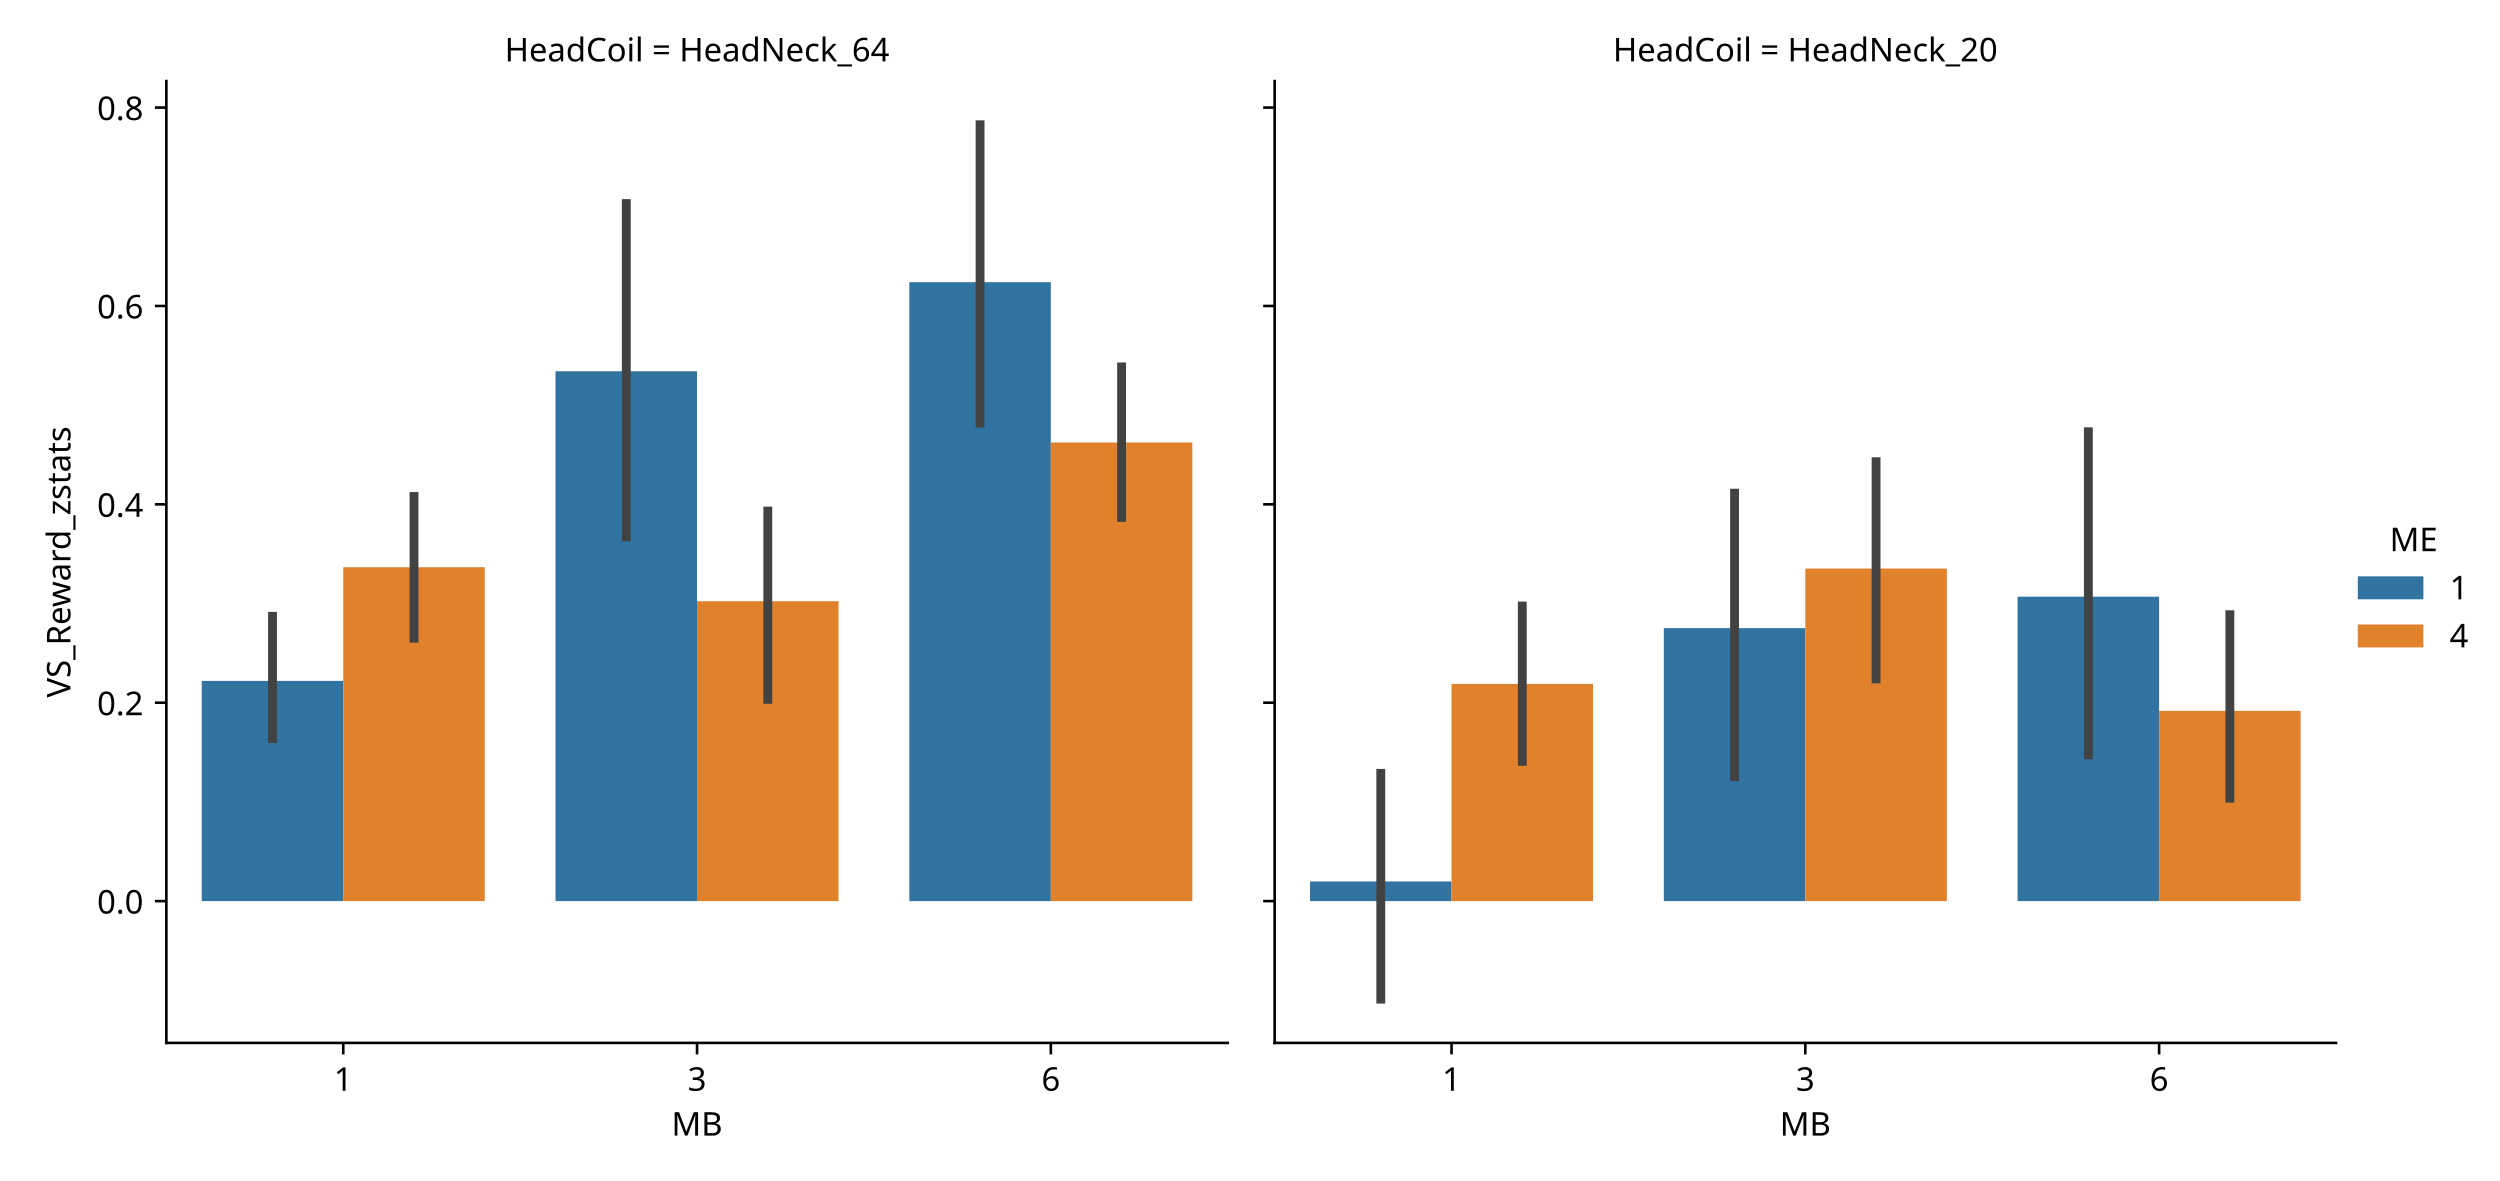
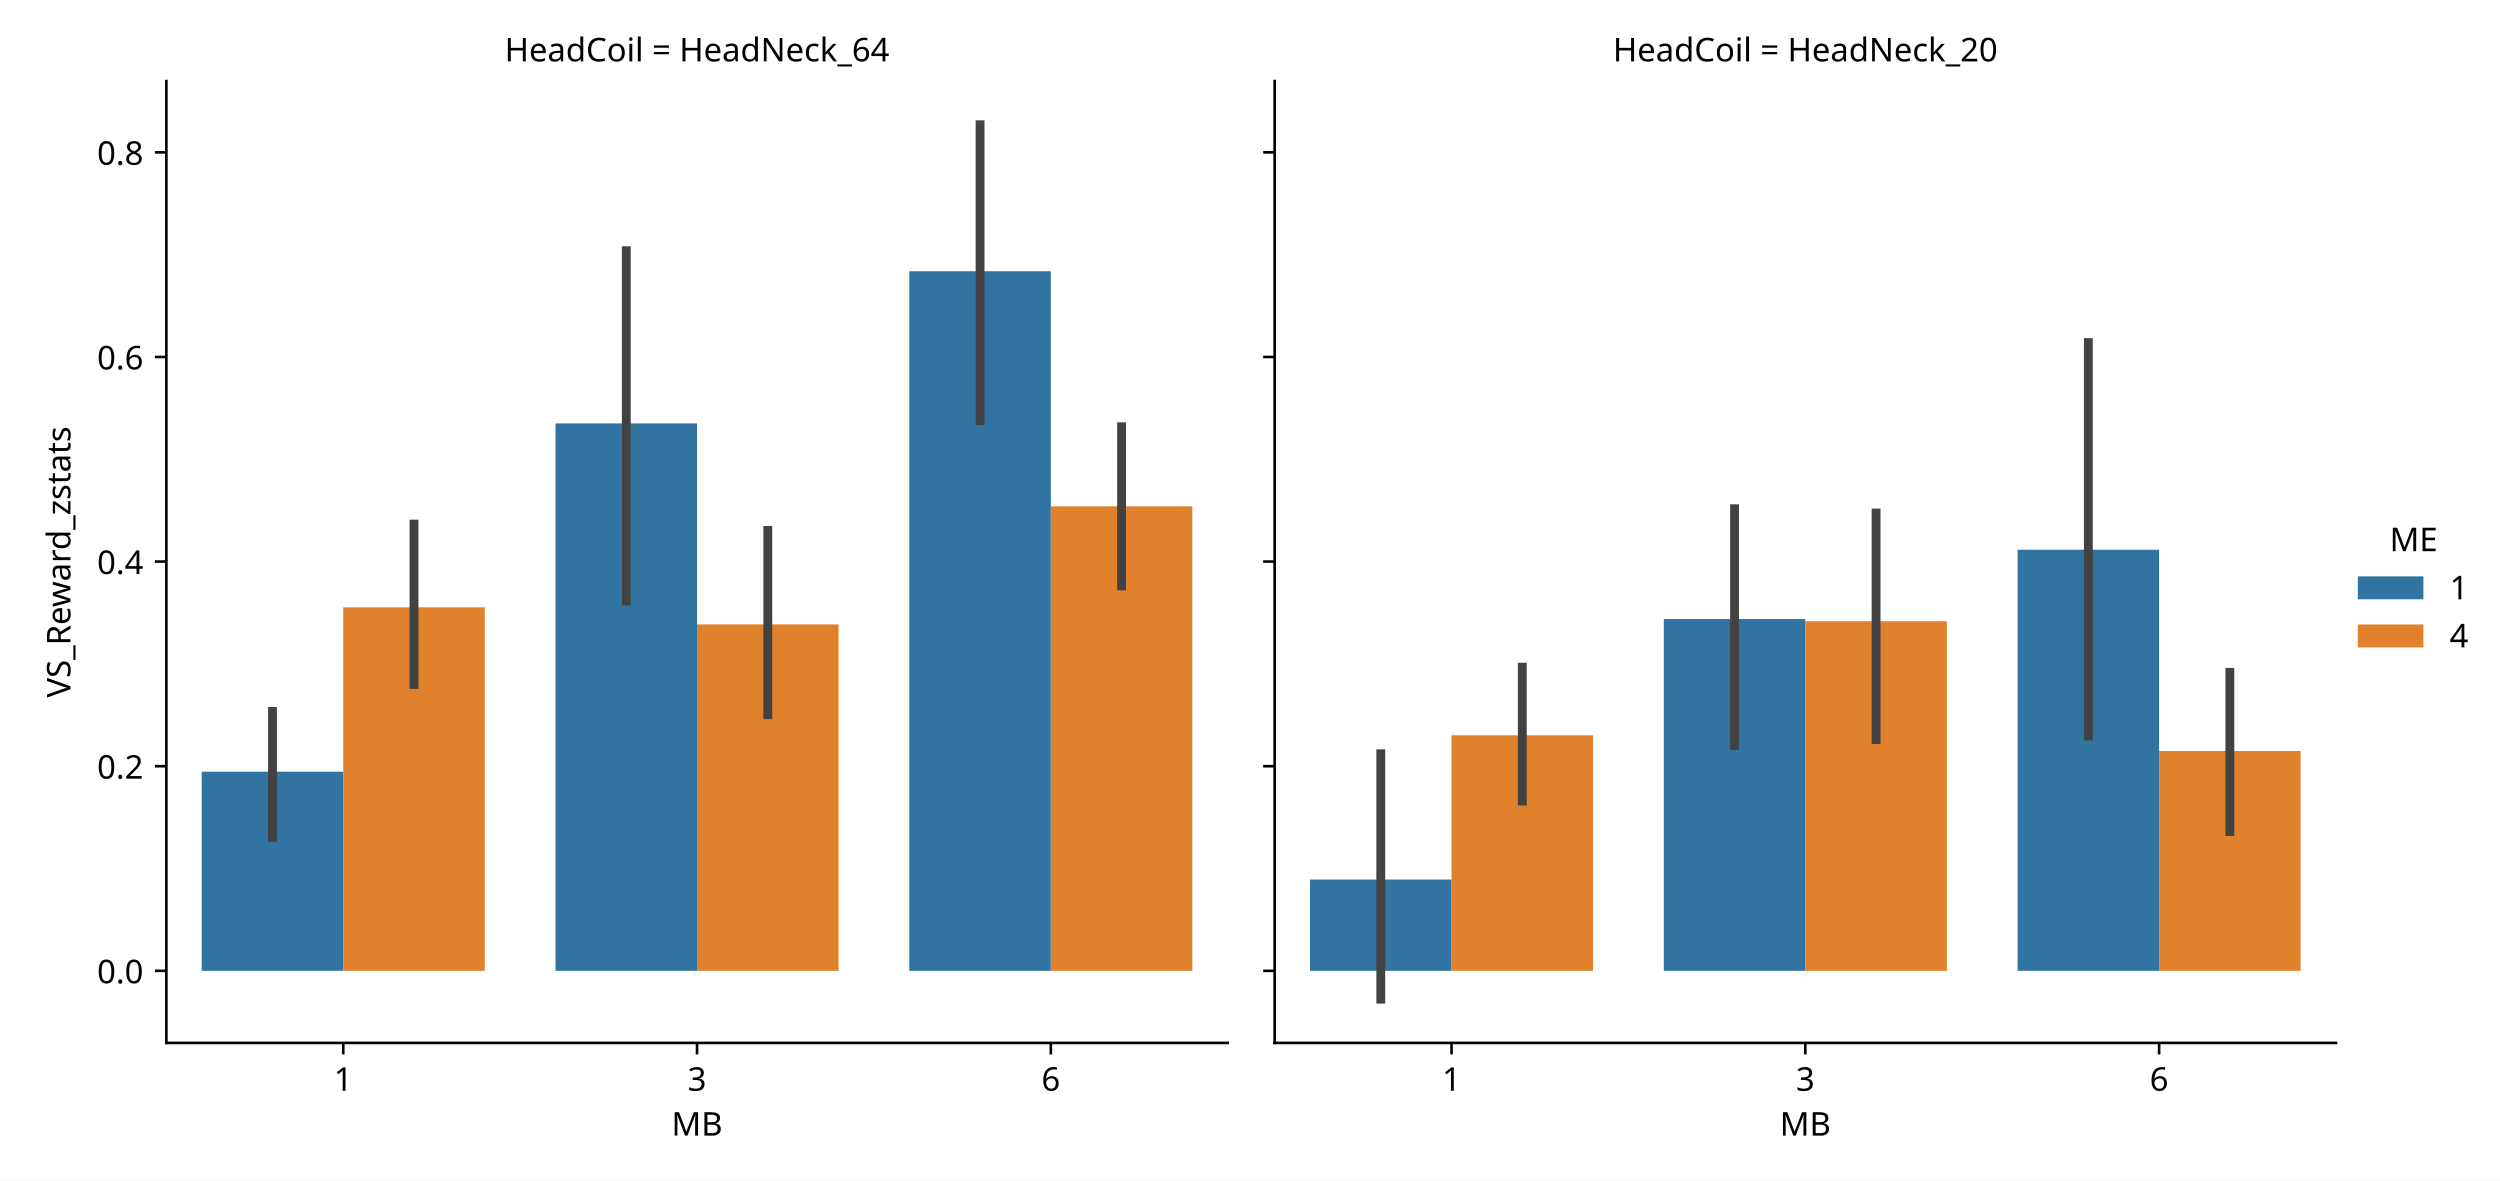
<svg xmlns="http://www.w3.org/2000/svg" xmlns:xlink="http://www.w3.org/1999/xlink" width="762.39pt" height="360pt" viewBox="0 0 762.39 360" version="1.1">
  <defs>
    <style type="text/css">*{stroke-linejoin: round; stroke-linecap: butt}</style>
  </defs>
  <g id="figure_1">
    <g id="patch_1">
      <path d="M 0 360  L 762.39 360  L 762.39 0  L 0 0  z " style="fill: #ffffff" />
    </g>
    <g id="axes_1">
      <g id="patch_2">
        <path d="M 50.732 318.04  L 374.4 318.04  L 374.4 24.72  L 50.732 24.72  z " style="fill: #ffffff" />
      </g>
      <g id="patch_3">
-         <path d="M 61.521 274.795  L 104.677 274.795  L 104.677 207.643  L 61.521 207.643  z " clip-path="url(#p5fa36b865a)" style="fill: #3274a1" />
+         <path d="M 61.521 296.058  L 104.677 296.058  L 104.677 235.331  L 61.521 235.331  z " clip-path="url(#p9e8b27bffc)" style="fill: #3274a1" />
      </g>
      <g id="patch_4">
-         <path d="M 169.41 274.795  L 212.566 274.795  L 212.566 113.218  L 169.41 113.218  z " clip-path="url(#p5fa36b865a)" style="fill: #3274a1" />
+         <path d="M 169.41 296.058  L 212.566 296.058  L 212.566 129.123  L 169.41 129.123  z " clip-path="url(#p9e8b27bffc)" style="fill: #3274a1" />
      </g>
      <g id="patch_5">
-         <path d="M 277.3 274.795  L 320.456 274.795  L 320.456 86.053  L 277.3 86.053  z " clip-path="url(#p5fa36b865a)" style="fill: #3274a1" />
+         <path d="M 277.3 296.058  L 320.456 296.058  L 320.456 82.713  L 277.3 82.713  z " clip-path="url(#p9e8b27bffc)" style="fill: #3274a1" />
      </g>
      <g id="patch_6">
-         <path d="M 104.677 274.795  L 147.832 274.795  L 147.832 172.982  L 104.677 172.982  z " clip-path="url(#p5fa36b865a)" style="fill: #e1812c" />
+         <path d="M 104.677 296.058  L 147.832 296.058  L 147.832 185.205  L 104.677 185.205  z " clip-path="url(#p9e8b27bffc)" style="fill: #e1812c" />
      </g>
      <g id="patch_7">
-         <path d="M 212.566 274.795  L 255.722 274.795  L 255.722 183.346  L 212.566 183.346  z " clip-path="url(#p5fa36b865a)" style="fill: #e1812c" />
+         <path d="M 212.566 296.058  L 255.722 296.058  L 255.722 190.408  L 212.566 190.408  z " clip-path="url(#p9e8b27bffc)" style="fill: #e1812c" />
      </g>
      <g id="patch_8">
-         <path d="M 320.456 274.795  L 363.611 274.795  L 363.611 134.926  L 320.456 134.926  z " clip-path="url(#p5fa36b865a)" style="fill: #e1812c" />
+         <path d="M 320.456 296.058  L 363.611 296.058  L 363.611 154.415  L 320.456 154.415  z " clip-path="url(#p9e8b27bffc)" style="fill: #e1812c" />
      </g>
      <g id="matplotlib.axis_1">
        <g id="xtick_1">
          <g id="line2d_1">
            <defs>
-               <path id="m5d13dd0cfd" d="M 0 0  L 0 3.5  " style="stroke: #000000; stroke-width: 0.8" />
+               <path id="mab65dc0c04" d="M 0 0  L 0 3.5  " style="stroke: #000000; stroke-width: 0.8" />
            </defs>
            <g>
-               <use xlink:href="#m5d13dd0cfd" x="104.677" y="318.04" style="stroke: #000000; stroke-width: 0.8" />
+               <use xlink:href="#mab65dc0c04" x="104.677" y="318.04" style="stroke: #000000; stroke-width: 0.8" />
            </g>
          </g>
          <g id="text_1">
            <text style="font: 10px 'sans-serif'; text-anchor: middle" x="104.677" y="332.638" transform="rotate(-0, 104.6767, 332.6384)">1</text>
          </g>
        </g>
        <g id="xtick_2">
          <g id="line2d_2">
            <g>
-               <use xlink:href="#m5d13dd0cfd" x="212.566" y="318.04" style="stroke: #000000; stroke-width: 0.8" />
+               <use xlink:href="#mab65dc0c04" x="212.566" y="318.04" style="stroke: #000000; stroke-width: 0.8" />
            </g>
          </g>
          <g id="text_2">
            <text style="font: 10px 'sans-serif'; text-anchor: middle" x="212.566" y="332.638" transform="rotate(-0, 212.5661, 332.6384)">3</text>
          </g>
        </g>
        <g id="xtick_3">
          <g id="line2d_3">
            <g>
-               <use xlink:href="#m5d13dd0cfd" x="320.456" y="318.04" style="stroke: #000000; stroke-width: 0.8" />
+               <use xlink:href="#mab65dc0c04" x="320.456" y="318.04" style="stroke: #000000; stroke-width: 0.8" />
            </g>
          </g>
          <g id="text_3">
            <text style="font: 10px 'sans-serif'; text-anchor: middle" x="320.456" y="332.638" transform="rotate(-0, 320.4555, 332.6384)">6</text>
          </g>
        </g>
        <g id="text_4">
          <text style="font: 10px 'sans-serif'; text-anchor: middle" x="212.566" y="346.317" transform="rotate(-0, 212.5661, 346.3166)">MB</text>
        </g>
      </g>
      <g id="matplotlib.axis_2">
        <g id="ytick_1">
          <g id="line2d_4">
            <defs>
-               <path id="ma6e99e1e1c" d="M 0 0  L -3.5 0  " style="stroke: #000000; stroke-width: 0.8" />
+               <path id="md9b1672a9b" d="M 0 0  L -3.5 0  " style="stroke: #000000; stroke-width: 0.8" />
            </defs>
            <g>
-               <use xlink:href="#ma6e99e1e1c" x="50.732" y="274.795" style="stroke: #000000; stroke-width: 0.8" />
+               <use xlink:href="#md9b1672a9b" x="50.732" y="296.058" style="stroke: #000000; stroke-width: 0.8" />
            </g>
          </g>
          <g id="text_5">
-             <text style="font: 10px 'sans-serif'; text-anchor: end" x="43.732" y="278.594" transform="rotate(-0, 43.73203, 278.5939)">0.0</text>
+             <text style="font: 10px 'sans-serif'; text-anchor: end" x="43.732" y="299.857" transform="rotate(-0, 43.73203, 299.857)">0.0</text>
          </g>
        </g>
        <g id="ytick_2">
          <g id="line2d_5">
            <g>
-               <use xlink:href="#ma6e99e1e1c" x="50.732" y="214.298" style="stroke: #000000; stroke-width: 0.8" />
+               <use xlink:href="#md9b1672a9b" x="50.732" y="233.658" style="stroke: #000000; stroke-width: 0.8" />
            </g>
          </g>
          <g id="text_6">
-             <text style="font: 10px 'sans-serif'; text-anchor: end" x="43.732" y="218.098" transform="rotate(-0, 43.73203, 218.0975)">0.2</text>
+             <text style="font: 10px 'sans-serif'; text-anchor: end" x="43.732" y="237.457" transform="rotate(-0, 43.73203, 237.4569)">0.2</text>
          </g>
        </g>
        <g id="ytick_3">
          <g id="line2d_6">
            <g>
-               <use xlink:href="#ma6e99e1e1c" x="50.732" y="153.802" style="stroke: #000000; stroke-width: 0.8" />
+               <use xlink:href="#md9b1672a9b" x="50.732" y="171.258" style="stroke: #000000; stroke-width: 0.8" />
            </g>
          </g>
          <g id="text_7">
-             <text style="font: 10px 'sans-serif'; text-anchor: end" x="43.732" y="157.601" transform="rotate(-0, 43.73203, 157.6012)">0.4</text>
+             <text style="font: 10px 'sans-serif'; text-anchor: end" x="43.732" y="175.057" transform="rotate(-0, 43.73203, 175.0568)">0.4</text>
          </g>
        </g>
        <g id="ytick_4">
          <g id="line2d_7">
            <g>
-               <use xlink:href="#ma6e99e1e1c" x="50.732" y="93.306" style="stroke: #000000; stroke-width: 0.8" />
+               <use xlink:href="#md9b1672a9b" x="50.732" y="108.858" style="stroke: #000000; stroke-width: 0.8" />
            </g>
          </g>
          <g id="text_8">
-             <text style="font: 10px 'sans-serif'; text-anchor: end" x="43.732" y="97.105" transform="rotate(-0, 43.73203, 97.10486)">0.6</text>
+             <text style="font: 10px 'sans-serif'; text-anchor: end" x="43.732" y="112.657" transform="rotate(-0, 43.73203, 112.6567)">0.6</text>
          </g>
        </g>
        <g id="ytick_5">
          <g id="line2d_8">
            <g>
-               <use xlink:href="#ma6e99e1e1c" x="50.732" y="32.809" style="stroke: #000000; stroke-width: 0.8" />
+               <use xlink:href="#md9b1672a9b" x="50.732" y="46.457" style="stroke: #000000; stroke-width: 0.8" />
            </g>
          </g>
          <g id="text_9">
-             <text style="font: 10px 'sans-serif'; text-anchor: end" x="43.732" y="36.609" transform="rotate(-0, 43.73203, 36.60852)">0.8</text>
+             <text style="font: 10px 'sans-serif'; text-anchor: end" x="43.732" y="50.257" transform="rotate(-0, 43.73203, 50.25666)">0.8</text>
          </g>
        </g>
        <g id="text_10">
          <text style="font: 10px 'sans-serif'; text-anchor: middle" x="21.471" y="171.38" transform="rotate(-90, 21.47109, 171.38)">VS_Reward_zstats</text>
        </g>
      </g>
      <g id="line2d_9">
-         <path d="M 83.099 225.26  L 83.099 187.936  " clip-path="url(#p5fa36b865a)" style="fill: none; stroke: #424242; stroke-width: 2.7; stroke-linecap: square" />
+         <path d="M 83.099 255.352  L 83.099 216.948  " clip-path="url(#p9e8b27bffc)" style="fill: none; stroke: #424242; stroke-width: 2.7; stroke-linecap: square" />
      </g>
      <g id="line2d_10">
-         <path d="M 190.988 163.711  L 190.988 62.086  " clip-path="url(#p5fa36b865a)" style="fill: none; stroke: #424242; stroke-width: 2.7; stroke-linecap: square" />
+         <path d="M 190.988 183.248  L 190.988 76.442  " clip-path="url(#p9e8b27bffc)" style="fill: none; stroke: #424242; stroke-width: 2.7; stroke-linecap: square" />
      </g>
      <g id="line2d_11">
-         <path d="M 298.878 129.029  L 298.878 38.053  " clip-path="url(#p5fa36b865a)" style="fill: none; stroke: #424242; stroke-width: 2.7; stroke-linecap: square" />
+         <path d="M 298.878 128.258  L 298.878 38.053  " clip-path="url(#p9e8b27bffc)" style="fill: none; stroke: #424242; stroke-width: 2.7; stroke-linecap: square" />
      </g>
      <g id="line2d_12">
-         <path d="M 126.255 194.619  L 126.255 151.414  " clip-path="url(#p5fa36b865a)" style="fill: none; stroke: #424242; stroke-width: 2.7; stroke-linecap: square" />
+         <path d="M 126.255 208.717  L 126.255 159.834  " clip-path="url(#p9e8b27bffc)" style="fill: none; stroke: #424242; stroke-width: 2.7; stroke-linecap: square" />
      </g>
      <g id="line2d_13">
-         <path d="M 234.144 213.258  L 234.144 155.863  " clip-path="url(#p5fa36b865a)" style="fill: none; stroke: #424242; stroke-width: 2.7; stroke-linecap: square" />
+         <path d="M 234.144 217.955  L 234.144 161.762  " clip-path="url(#p9e8b27bffc)" style="fill: none; stroke: #424242; stroke-width: 2.7; stroke-linecap: square" />
      </g>
      <g id="line2d_14">
-         <path d="M 342.033 157.792  L 342.033 111.892  " clip-path="url(#p5fa36b865a)" style="fill: none; stroke: #424242; stroke-width: 2.7; stroke-linecap: square" />
+         <path d="M 342.033 178.669  L 342.033 130.15  " clip-path="url(#p9e8b27bffc)" style="fill: none; stroke: #424242; stroke-width: 2.7; stroke-linecap: square" />
      </g>
      <g id="patch_9">
        <path d="M 50.732 318.04  L 50.732 24.72  " style="fill: none; stroke: #000000; stroke-width: 0.8; stroke-linejoin: miter; stroke-linecap: square" />
      </g>
      <g id="patch_10">
        <path d="M 50.732 318.04  L 374.4 318.04  " style="fill: none; stroke: #000000; stroke-width: 0.8; stroke-linejoin: miter; stroke-linecap: square" />
      </g>
      <g id="text_11">
        <text style="font: 10px 'sans-serif'; text-anchor: middle" x="212.566" y="18.72" transform="rotate(-0, 212.5661, 18.72)">HeadCoil = HeadNeck_64</text>
      </g>
    </g>
    <g id="axes_2">
      <g id="patch_11">
        <path d="M 388.708 318.04  L 712.376 318.04  L 712.376 24.72  L 388.708 24.72  z " style="fill: #ffffff" />
      </g>
      <g id="patch_12">
-         <path d="M 399.497 274.795  L 442.653 274.795  L 442.653 268.804  L 399.497 268.804  z " clip-path="url(#p23c2118338)" style="fill: #3274a1" />
+         <path d="M 399.497 296.058  L 442.653 296.058  L 442.653 268.217  L 399.497 268.217  z " clip-path="url(#p2e0e93d3e3)" style="fill: #3274a1" />
      </g>
      <g id="patch_13">
-         <path d="M 507.386 274.795  L 550.542 274.795  L 550.542 191.548  L 507.386 191.548  z " clip-path="url(#p23c2118338)" style="fill: #3274a1" />
+         <path d="M 507.386 296.058  L 550.542 296.058  L 550.542 188.776  L 507.386 188.776  z " clip-path="url(#p2e0e93d3e3)" style="fill: #3274a1" />
      </g>
      <g id="patch_14">
-         <path d="M 615.276 274.795  L 658.431 274.795  L 658.431 181.957  L 615.276 181.957  z " clip-path="url(#p23c2118338)" style="fill: #3274a1" />
+         <path d="M 615.276 296.058  L 658.431 296.058  L 658.431 167.648  L 615.276 167.648  z " clip-path="url(#p2e0e93d3e3)" style="fill: #3274a1" />
      </g>
      <g id="patch_15">
-         <path d="M 442.653 274.795  L 485.808 274.795  L 485.808 208.568  L 442.653 208.568  z " clip-path="url(#p23c2118338)" style="fill: #e1812c" />
+         <path d="M 442.653 296.058  L 485.808 296.058  L 485.808 224.227  L 442.653 224.227  z " clip-path="url(#p2e0e93d3e3)" style="fill: #e1812c" />
      </g>
      <g id="patch_16">
-         <path d="M 550.542 274.795  L 593.698 274.795  L 593.698 173.377  L 550.542 173.377  z " clip-path="url(#p23c2118338)" style="fill: #e1812c" />
+         <path d="M 550.542 296.058  L 593.698 296.058  L 593.698 189.442  L 550.542 189.442  z " clip-path="url(#p2e0e93d3e3)" style="fill: #e1812c" />
      </g>
      <g id="patch_17">
-         <path d="M 658.431 274.795  L 701.587 274.795  L 701.587 216.783  L 658.431 216.783  z " clip-path="url(#p23c2118338)" style="fill: #e1812c" />
+         <path d="M 658.431 296.058  L 701.587 296.058  L 701.587 229.027  L 658.431 229.027  z " clip-path="url(#p2e0e93d3e3)" style="fill: #e1812c" />
      </g>
      <g id="matplotlib.axis_3">
        <g id="xtick_4">
          <g id="line2d_15">
            <g>
-               <use xlink:href="#m5d13dd0cfd" x="442.653" y="318.04" style="stroke: #000000; stroke-width: 0.8" />
+               <use xlink:href="#mab65dc0c04" x="442.653" y="318.04" style="stroke: #000000; stroke-width: 0.8" />
            </g>
          </g>
          <g id="text_12">
            <text style="font: 10px 'sans-serif'; text-anchor: middle" x="442.653" y="332.638" transform="rotate(-0, 442.6526, 332.6384)">1</text>
          </g>
        </g>
        <g id="xtick_5">
          <g id="line2d_16">
            <g>
-               <use xlink:href="#m5d13dd0cfd" x="550.542" y="318.04" style="stroke: #000000; stroke-width: 0.8" />
+               <use xlink:href="#mab65dc0c04" x="550.542" y="318.04" style="stroke: #000000; stroke-width: 0.8" />
            </g>
          </g>
          <g id="text_13">
            <text style="font: 10px 'sans-serif'; text-anchor: middle" x="550.542" y="332.638" transform="rotate(-0, 550.542, 332.6384)">3</text>
          </g>
        </g>
        <g id="xtick_6">
          <g id="line2d_17">
            <g>
-               <use xlink:href="#m5d13dd0cfd" x="658.431" y="318.04" style="stroke: #000000; stroke-width: 0.8" />
+               <use xlink:href="#mab65dc0c04" x="658.431" y="318.04" style="stroke: #000000; stroke-width: 0.8" />
            </g>
          </g>
          <g id="text_14">
            <text style="font: 10px 'sans-serif'; text-anchor: middle" x="658.431" y="332.638" transform="rotate(-0, 658.4314, 332.6384)">6</text>
          </g>
        </g>
        <g id="text_15">
          <text style="font: 10px 'sans-serif'; text-anchor: middle" x="550.542" y="346.317" transform="rotate(-0, 550.542, 346.3166)">MB</text>
        </g>
      </g>
      <g id="matplotlib.axis_4">
        <g id="ytick_6">
          <g id="line2d_18">
            <g>
-               <use xlink:href="#ma6e99e1e1c" x="388.708" y="274.795" style="stroke: #000000; stroke-width: 0.8" />
+               <use xlink:href="#md9b1672a9b" x="388.708" y="296.058" style="stroke: #000000; stroke-width: 0.8" />
            </g>
          </g>
        </g>
        <g id="ytick_7">
          <g id="line2d_19">
            <g>
-               <use xlink:href="#ma6e99e1e1c" x="388.708" y="214.298" style="stroke: #000000; stroke-width: 0.8" />
+               <use xlink:href="#md9b1672a9b" x="388.708" y="233.658" style="stroke: #000000; stroke-width: 0.8" />
            </g>
          </g>
        </g>
        <g id="ytick_8">
          <g id="line2d_20">
            <g>
-               <use xlink:href="#ma6e99e1e1c" x="388.708" y="153.802" style="stroke: #000000; stroke-width: 0.8" />
+               <use xlink:href="#md9b1672a9b" x="388.708" y="171.258" style="stroke: #000000; stroke-width: 0.8" />
            </g>
          </g>
        </g>
        <g id="ytick_9">
          <g id="line2d_21">
            <g>
-               <use xlink:href="#ma6e99e1e1c" x="388.708" y="93.306" style="stroke: #000000; stroke-width: 0.8" />
+               <use xlink:href="#md9b1672a9b" x="388.708" y="108.858" style="stroke: #000000; stroke-width: 0.8" />
            </g>
          </g>
        </g>
        <g id="ytick_10">
          <g id="line2d_22">
            <g>
-               <use xlink:href="#ma6e99e1e1c" x="388.708" y="32.809" style="stroke: #000000; stroke-width: 0.8" />
+               <use xlink:href="#md9b1672a9b" x="388.708" y="46.457" style="stroke: #000000; stroke-width: 0.8" />
            </g>
          </g>
        </g>
      </g>
      <g id="line2d_23">
-         <path d="M 421.075 304.707  L 421.075 235.832  " clip-path="url(#p23c2118338)" style="fill: none; stroke: #424242; stroke-width: 2.7; stroke-linecap: square" />
+         <path d="M 421.075 304.707  L 421.075 229.857  " clip-path="url(#p2e0e93d3e3)" style="fill: none; stroke: #424242; stroke-width: 2.7; stroke-linecap: square" />
      </g>
      <g id="line2d_24">
-         <path d="M 528.964 236.836  L 528.964 150.387  " clip-path="url(#p23c2118338)" style="fill: none; stroke: #424242; stroke-width: 2.7; stroke-linecap: square" />
+         <path d="M 528.964 227.346  L 528.964 155.148  " clip-path="url(#p2e0e93d3e3)" style="fill: none; stroke: #424242; stroke-width: 2.7; stroke-linecap: square" />
      </g>
      <g id="line2d_25">
-         <path d="M 636.854 230.193  L 636.854 131.665  " clip-path="url(#p23c2118338)" style="fill: none; stroke: #424242; stroke-width: 2.7; stroke-linecap: square" />
+         <path d="M 636.854 224.426  L 636.854 104.466  " clip-path="url(#p2e0e93d3e3)" style="fill: none; stroke: #424242; stroke-width: 2.7; stroke-linecap: square" />
      </g>
      <g id="line2d_26">
-         <path d="M 464.23 232.193  L 464.23 184.817  " clip-path="url(#p23c2118338)" style="fill: none; stroke: #424242; stroke-width: 2.7; stroke-linecap: square" />
+         <path d="M 464.23 244.306  L 464.23 203.459  " clip-path="url(#p2e0e93d3e3)" style="fill: none; stroke: #424242; stroke-width: 2.7; stroke-linecap: square" />
      </g>
      <g id="line2d_27">
-         <path d="M 572.12 207.039  L 572.12 140.803  " clip-path="url(#p23c2118338)" style="fill: none; stroke: #424242; stroke-width: 2.7; stroke-linecap: square" />
+         <path d="M 572.12 225.54  L 572.12 156.446  " clip-path="url(#p2e0e93d3e3)" style="fill: none; stroke: #424242; stroke-width: 2.7; stroke-linecap: square" />
      </g>
      <g id="line2d_28">
-         <path d="M 680.009 243.404  L 680.009 187.46  " clip-path="url(#p23c2118338)" style="fill: none; stroke: #424242; stroke-width: 2.7; stroke-linecap: square" />
+         <path d="M 680.009 253.598  L 680.009 205.037  " clip-path="url(#p2e0e93d3e3)" style="fill: none; stroke: #424242; stroke-width: 2.7; stroke-linecap: square" />
      </g>
      <g id="patch_18">
        <path d="M 388.708 318.04  L 388.708 24.72  " style="fill: none; stroke: #000000; stroke-width: 0.8; stroke-linejoin: miter; stroke-linecap: square" />
      </g>
      <g id="patch_19">
        <path d="M 388.708 318.04  L 712.376 318.04  " style="fill: none; stroke: #000000; stroke-width: 0.8; stroke-linejoin: miter; stroke-linecap: square" />
      </g>
      <g id="text_16">
        <text style="font: 10px 'sans-serif'; text-anchor: middle" x="550.542" y="18.72" transform="rotate(-0, 550.542, 18.72)">HeadCoil = HeadNeck_20</text>
      </g>
    </g>
    <g id="legend_1">
      <g id="text_17">
        <text style="font: 10px 'sans-serif'; text-anchor: start" x="728.735" y="168.081" transform="rotate(-0, 728.7353, 168.0813)">ME</text>
      </g>
      <g id="patch_20">
        <path d="M 719.028 182.759  L 739.028 182.759  L 739.028 175.759  L 719.028 175.759  z " style="fill: #3274a1" />
      </g>
      <g id="text_18">
        <text style="font: 10px 'sans-serif'; text-anchor: start" x="747.028" y="182.759" transform="rotate(-0, 747.0275, 182.7594)">1</text>
      </g>
      <g id="patch_21">
        <path d="M 719.028 197.438  L 739.028 197.438  L 739.028 190.438  L 719.028 190.438  z " style="fill: #e1812c" />
      </g>
      <g id="text_19">
        <text style="font: 10px 'sans-serif'; text-anchor: start" x="747.028" y="197.438" transform="rotate(-0, 747.0275, 197.4375)">4</text>
      </g>
    </g>
  </g>
  <defs>
-     <clipPath id="p5fa36b865a">
+     <clipPath id="p9e8b27bffc">
      <rect x="50.732" y="24.72" width="323.668" height="293.32" />
    </clipPath>
-     <clipPath id="p23c2118338">
+     <clipPath id="p2e0e93d3e3">
      <rect x="388.708" y="24.72" width="323.668" height="293.32" />
    </clipPath>
  </defs>
</svg>
